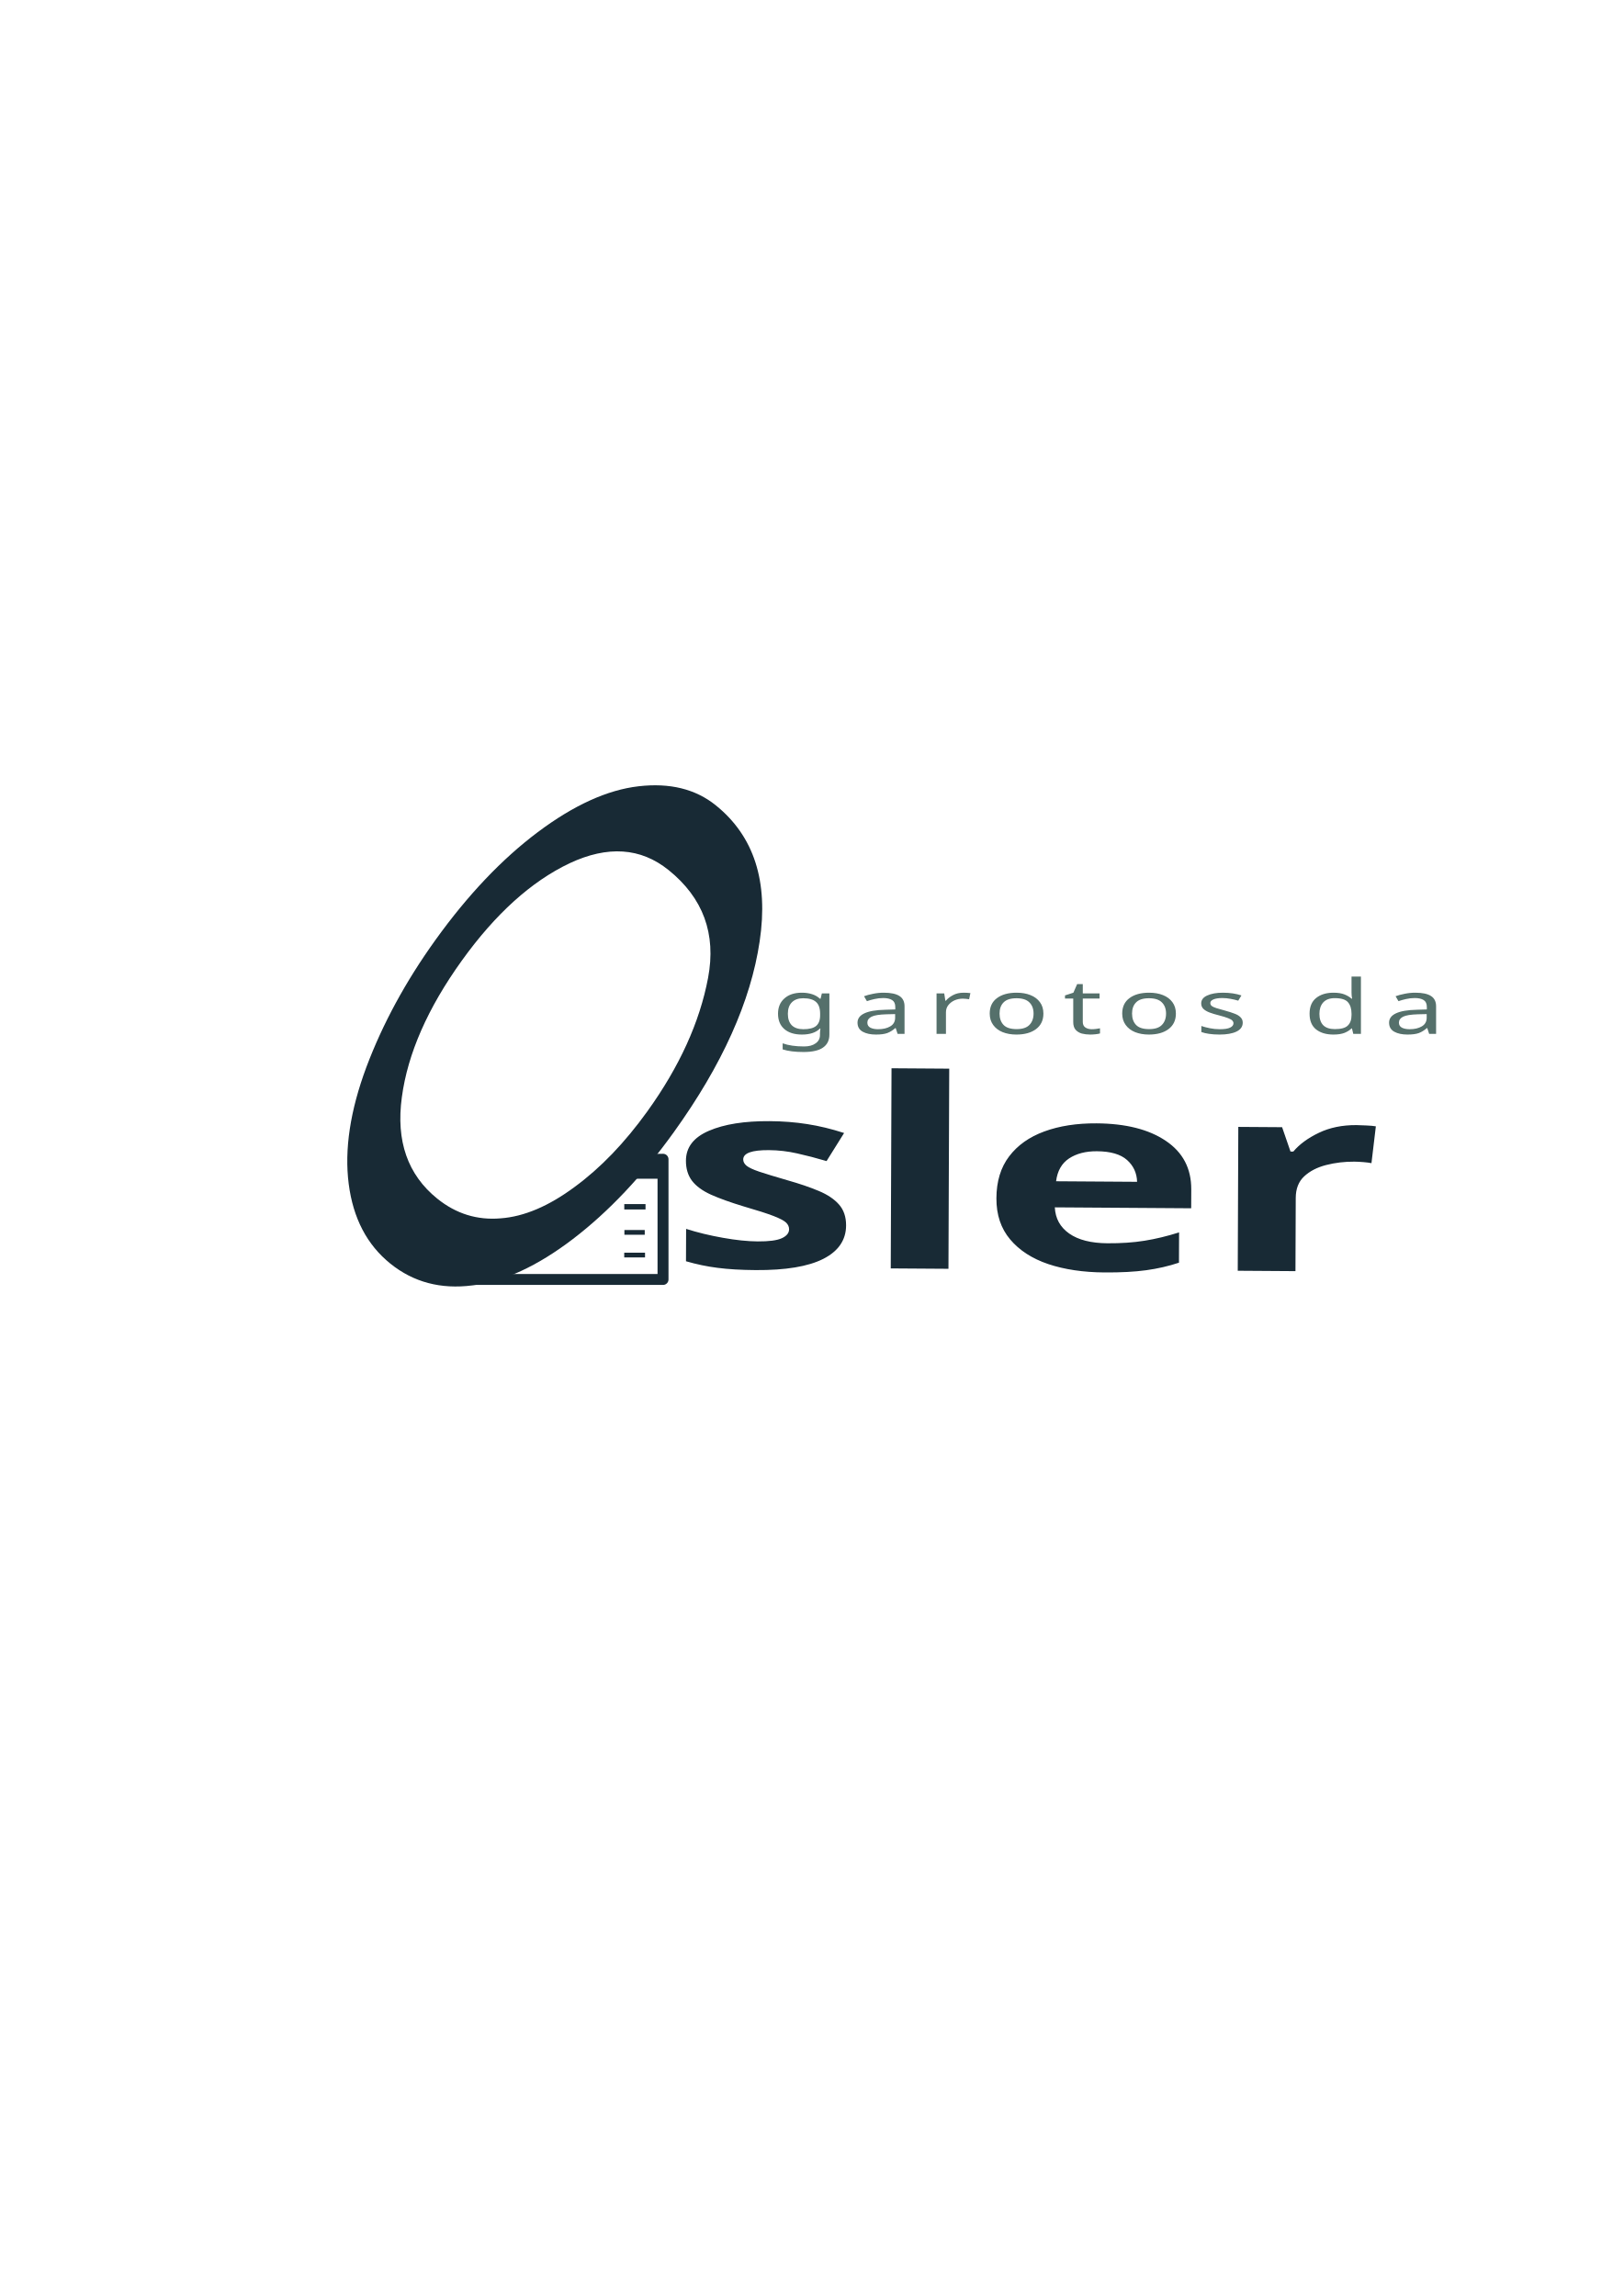
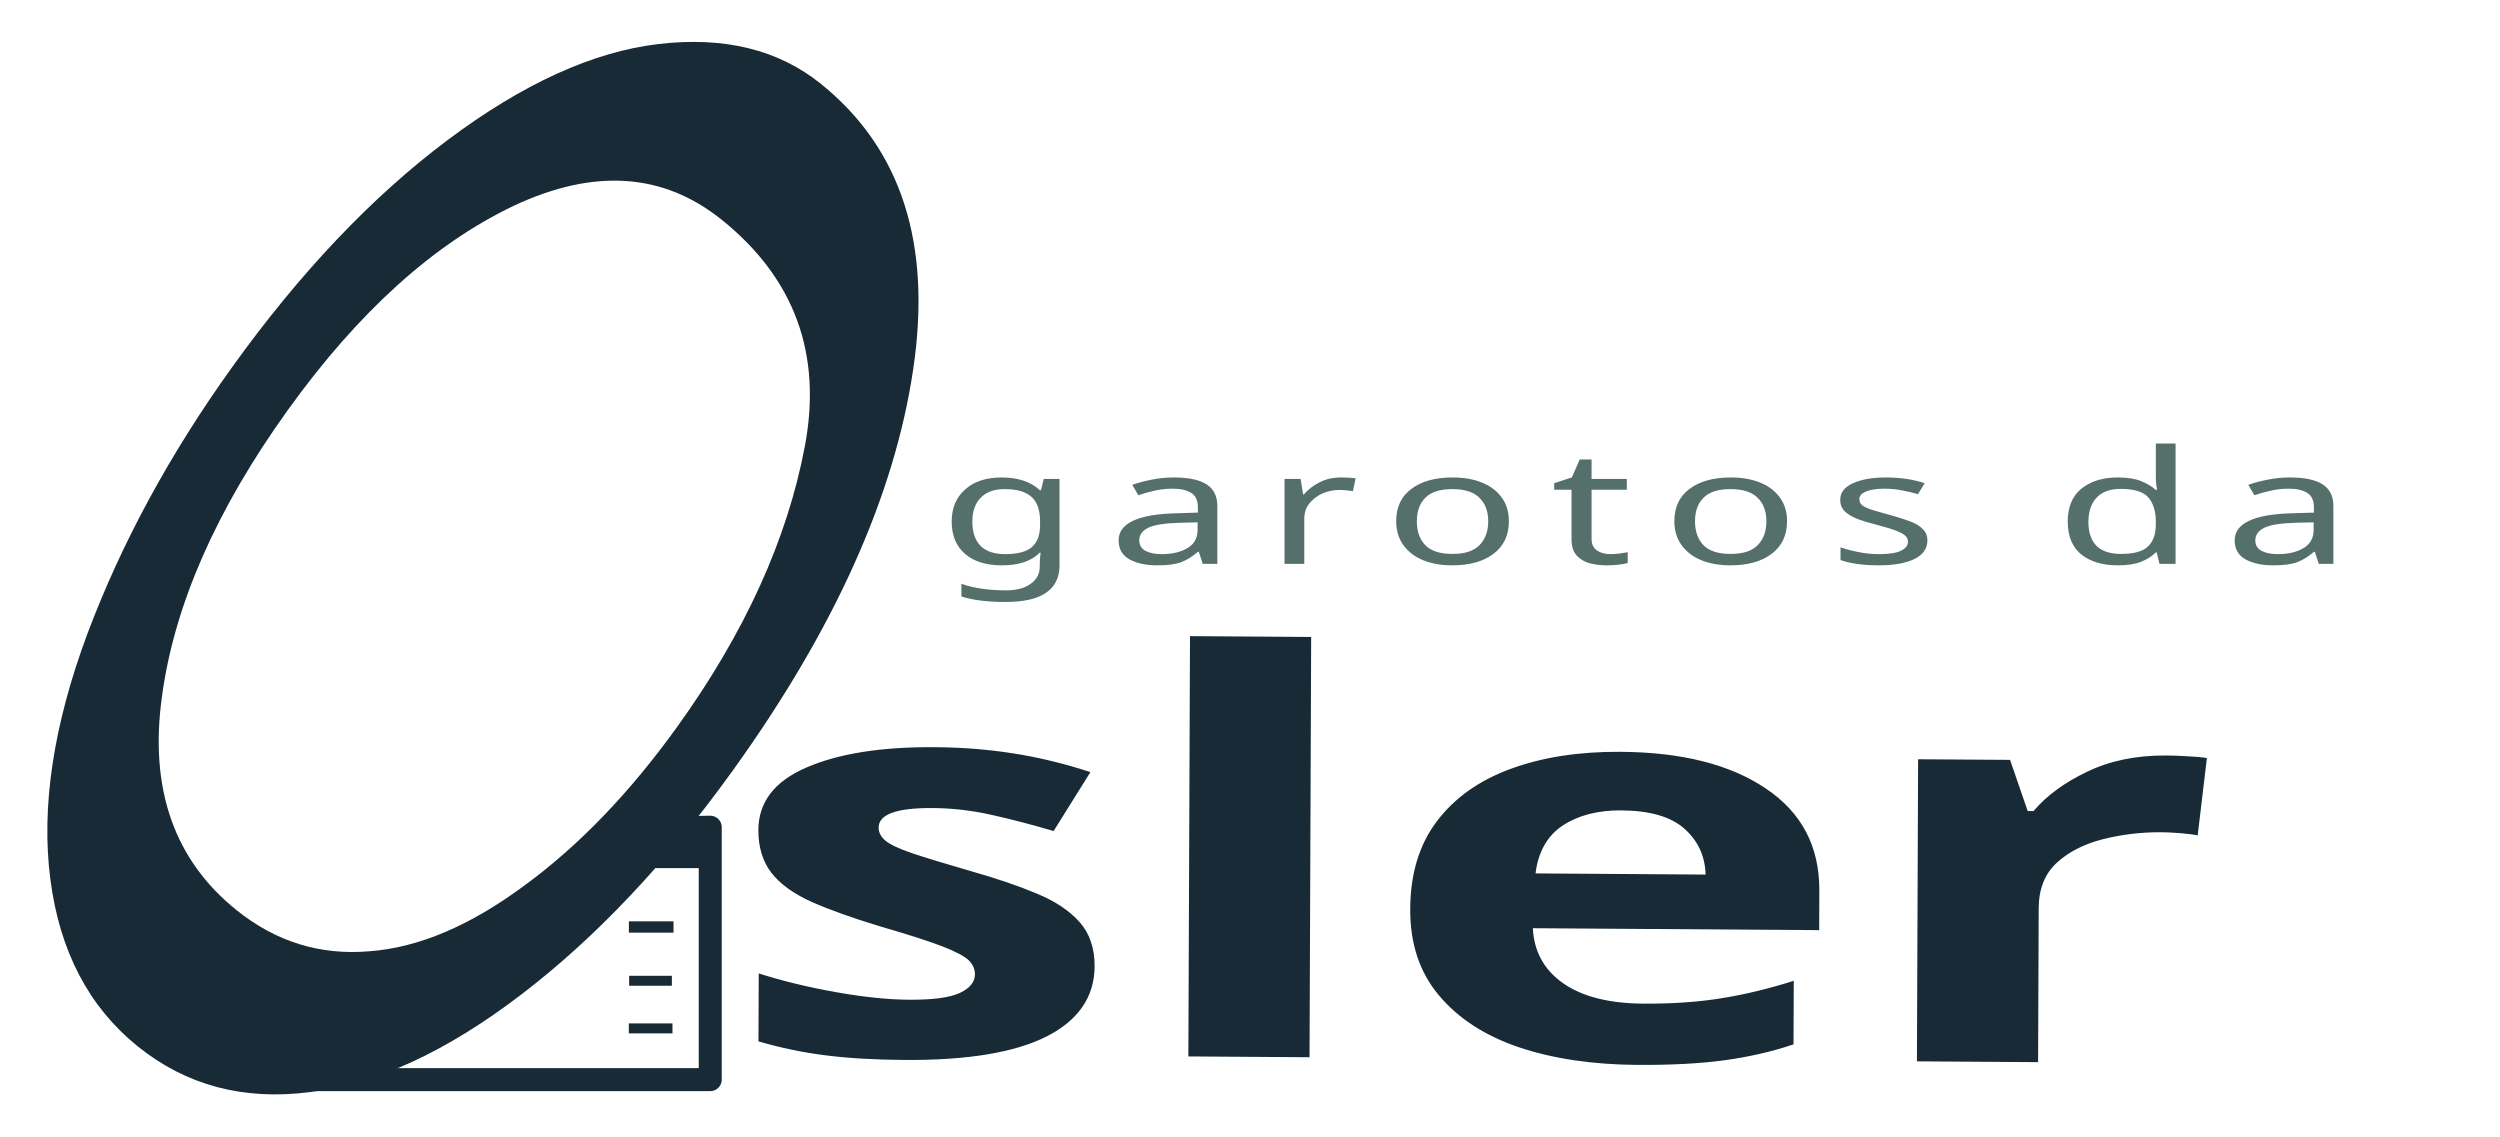
- <svg xmlns="http://www.w3.org/2000/svg" width="210mm" height="297mm" viewBox="0 0 210 297" version="1.1" id="svg1">
+ <svg xmlns="http://www.w3.org/2000/svg" width="154" height="70" viewBox="42 99 154 70" version="1.1" id="svg1">
  <defs id="defs1" />
  <g id="layer1">
    <path id="rect1" style="fill:none;stroke:#182a35;stroke-width:1.417;stroke-linecap:round;stroke-linejoin:round" d="m 80.719,150.039 5.032,-0.083 V 165.504 H 61.206 Z" />
    <path d="m 92.569,104.167 q 7.423,5.975 5.681,17.598 -1.721,11.639 -11.102,24.688 -6.143,8.545 -13.048,13.818 -6.905,5.273 -13.016,6.003 -6.121,0.788 -10.594,-2.814 -4.535,-3.651 -5.391,-10.32 -0.856,-6.67 2.287,-15.105 3.163,-8.419 8.942,-16.459 6.264,-8.713 13.23,-13.938 6.966,-5.224 13.026,-5.928 6.06,-0.704 9.985,2.456 z m -6.113,8.37 q -5.389,-4.338 -12.797,-0.866 -7.418,3.531 -13.924,12.581 -6.627,9.219 -7.762,17.675 -1.165,8.498 4.59,13.131 3.64,2.93 8.191,2.54 4.541,-0.332 9.566,-4.062 5.015,-3.671 9.403,-9.775 6.234,-8.671 7.855,-17.268 1.611,-8.538 -5.12,-13.957 z" id="text1" style="font-size:70.556px;font-family:Arial;-inkscape-font-specification:Arial;stroke-width:0.213;stroke-linecap:round;stroke-linejoin:round;fill:#182a35;fill-opacity:1" aria-label="O" />
    <text xml:space="preserve" style="font-style:normal;font-variant:normal;font-weight:normal;font-stretch:normal;font-size:41.311px;font-family:'Haas Grot Text Trial';-inkscape-font-specification:'Haas Grot Text Trial';writing-mode:lr-tb;direction:ltr;fill:#000000;stroke-width:0.117;stroke-linecap:round;stroke-linejoin:round" x="71.791" y="197.994" id="text2" transform="matrix(1.212451,0.00817439,-0.00319776,0.8247544,0,0)">
      <tspan id="tspan1" style="font-style:normal;font-variant:normal;font-weight:900;font-stretch:normal;font-family:'Bodoni Moda';-inkscape-font-specification:'Bodoni Moda Heavy';fill:#182a35;fill-opacity:1;stroke-width:0.117" x="71.791" y="197.994">sler</tspan>
    </text>
    <text xml:space="preserve" style="font-style:normal;font-variant:normal;font-weight:normal;font-stretch:normal;font-size:11.684px;line-height:0.5;font-family:'Franklin Gothic Medium';-inkscape-font-specification:'Franklin Gothic Medium, ';letter-spacing:1.511px;writing-mode:lr-tb;direction:ltr;fill:#e9e0d1;fill-opacity:1;stroke-width:0.033;stroke-linecap:round;stroke-linejoin:round" x="83.383" y="160.155" id="text3" transform="scale(1.197573,0.8350223)">
      <tspan id="tspan2" style="font-style:normal;font-variant:normal;font-weight:normal;font-stretch:normal;line-height:0.5;font-family:'Bodoni Moda';-inkscape-font-specification:'Bodoni Moda';letter-spacing:1.511px;fill:#55706b;fill-opacity:1;stroke-width:0.033" x="83.383" y="160.155">garotos da</tspan>
    </text>
    <rect style="fill:#182a35;fill-opacity:1;stroke:none;stroke-width:0.93;stroke-linecap:round;stroke-linejoin:round;stroke-dasharray:none;stroke-opacity:1" id="rect2" width="7.379" height="2.484" x="78.568" y="149.991" />
    <rect style="fill:#182a35;fill-opacity:1;stroke:none;stroke-width:3.098;stroke-linecap:round;stroke-linejoin:round;stroke-dasharray:none;stroke-opacity:1" id="rect3" width="2.748" height="0.696" x="80.74" y="155.755" />
    <rect style="fill:#182a35;fill-opacity:1;stroke:none;stroke-width:2.846;stroke-linecap:round;stroke-linejoin:round;stroke-dasharray:none;stroke-opacity:1" id="rect3-8" width="2.631" height="0.613" x="80.756" y="-159.722" transform="scale(1,-1)" />
    <rect style="fill:#182a35;fill-opacity:1;stroke:none;stroke-width:2.877;stroke-linecap:round;stroke-linejoin:round;stroke-dasharray:none;stroke-opacity:1" id="rect3-8-1" width="2.689" height="0.613" x="80.735" y="162.042" />
  </g>
</svg>
